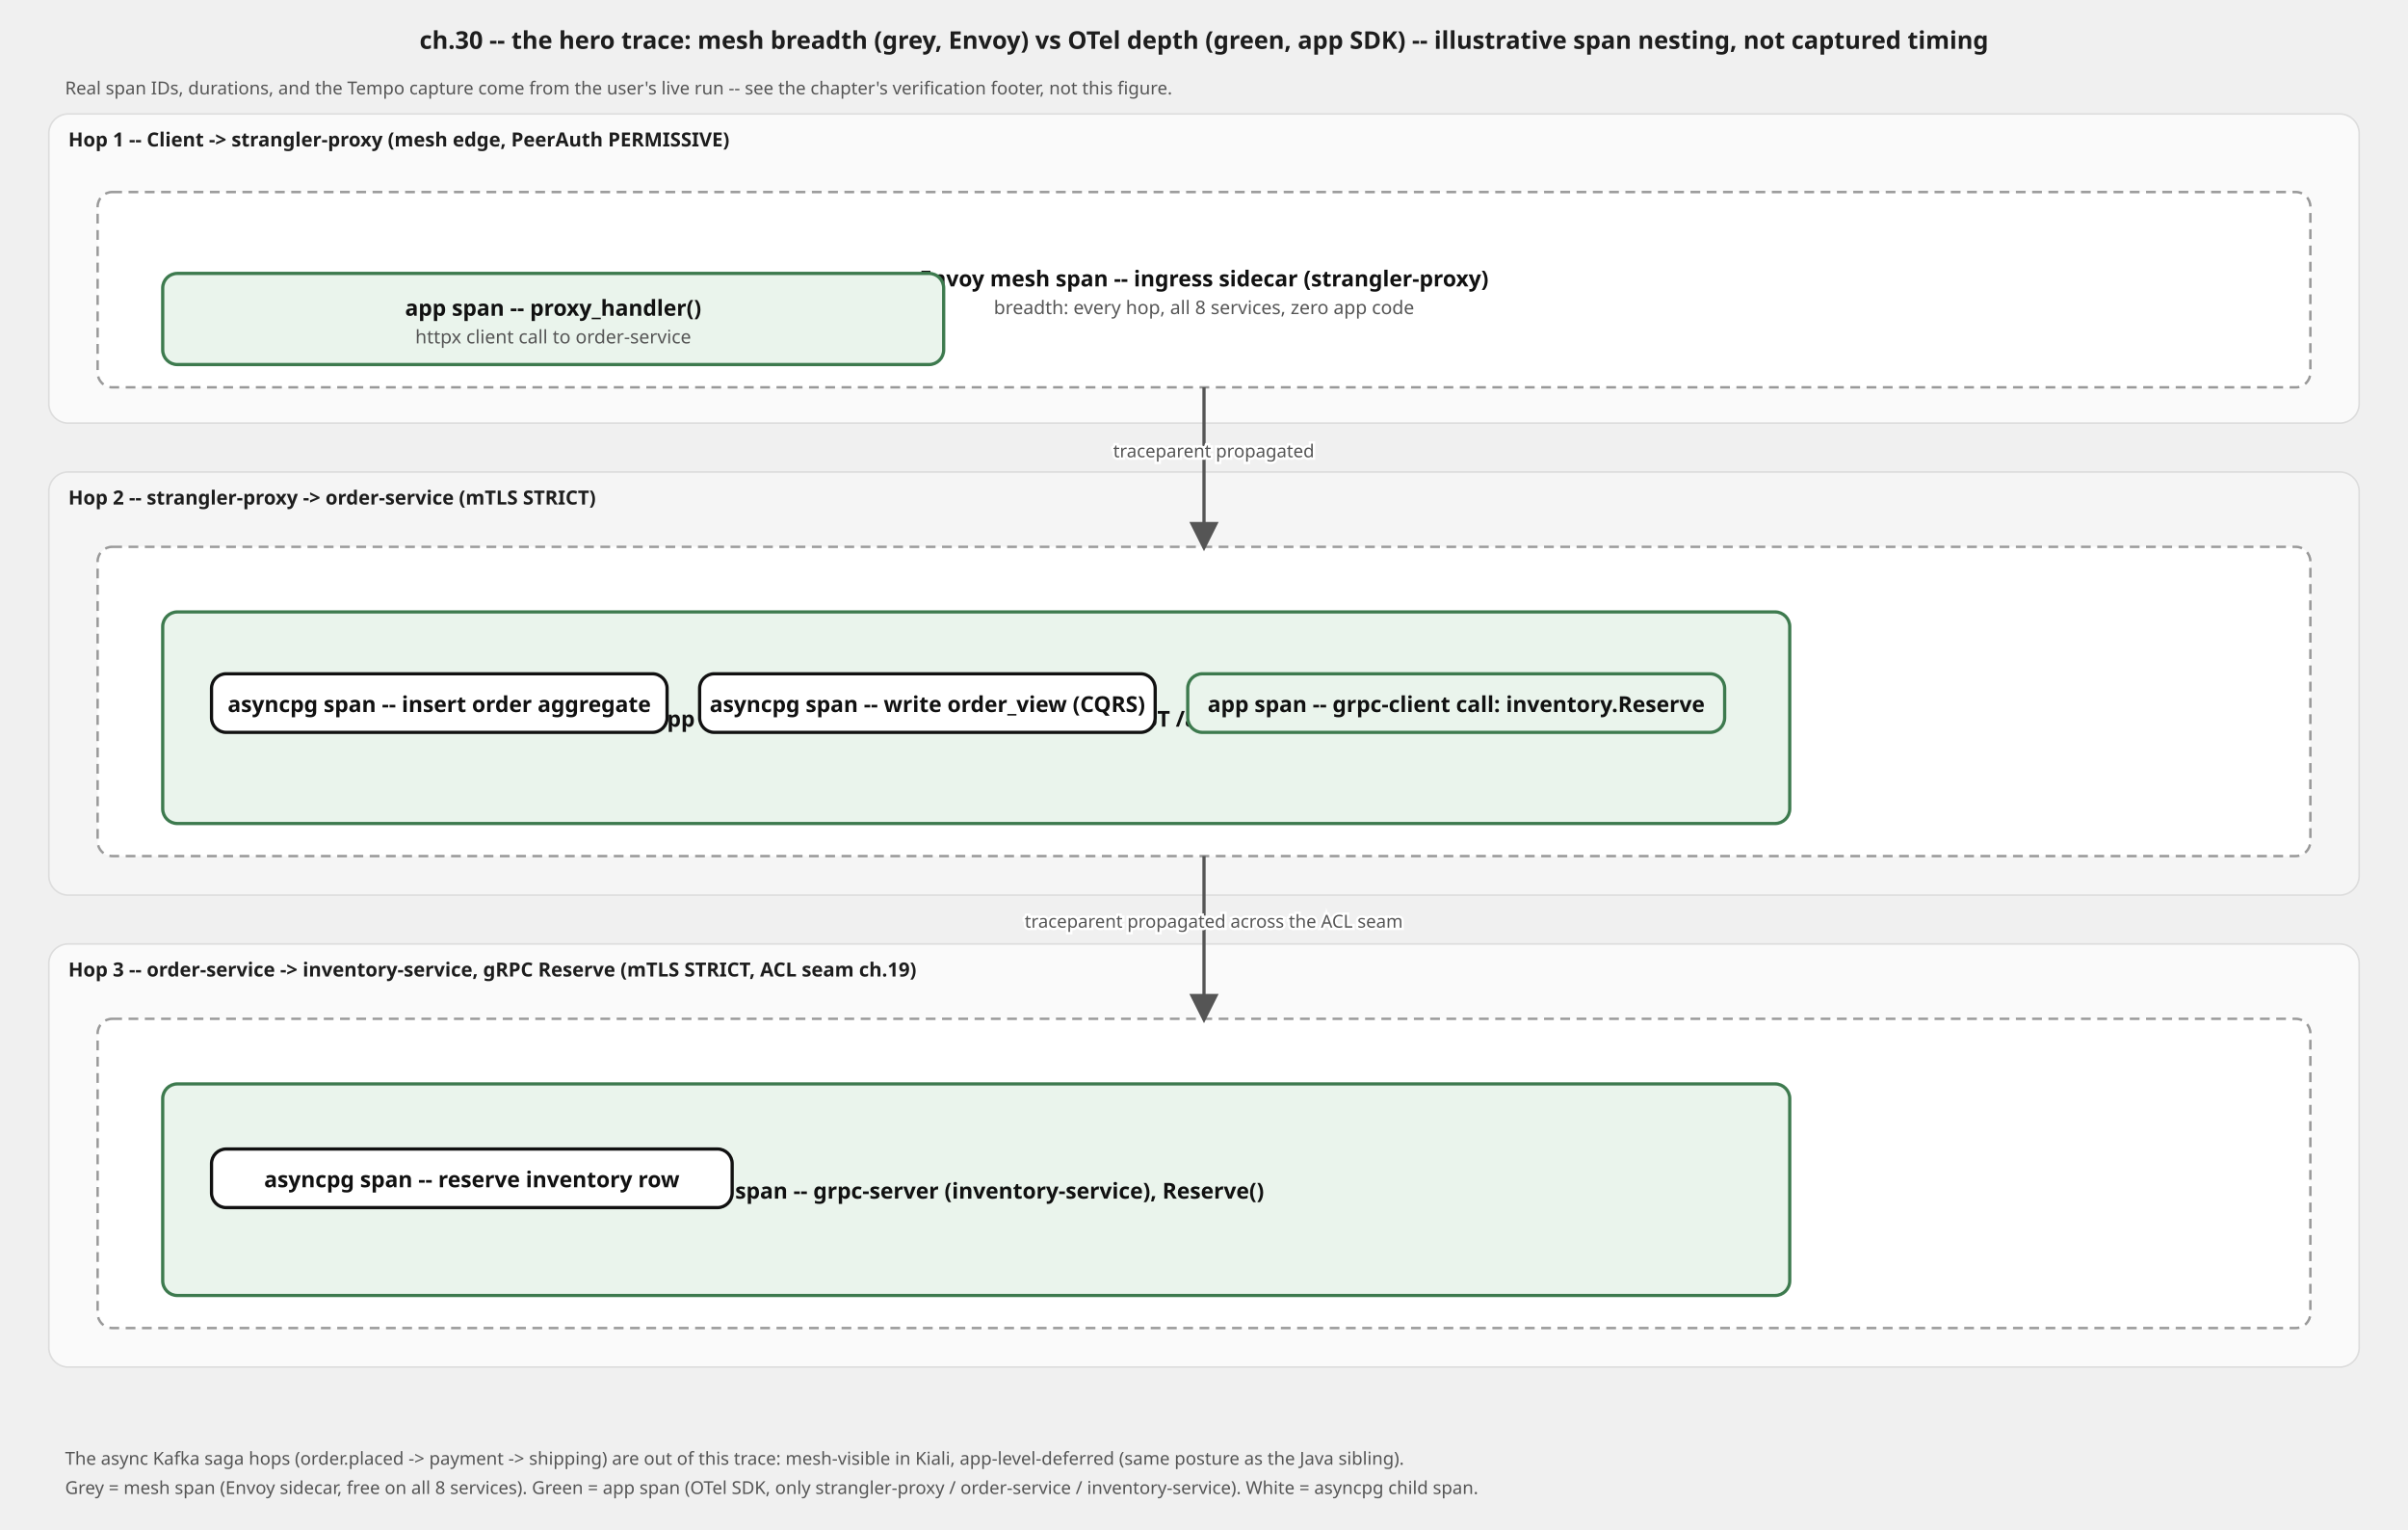
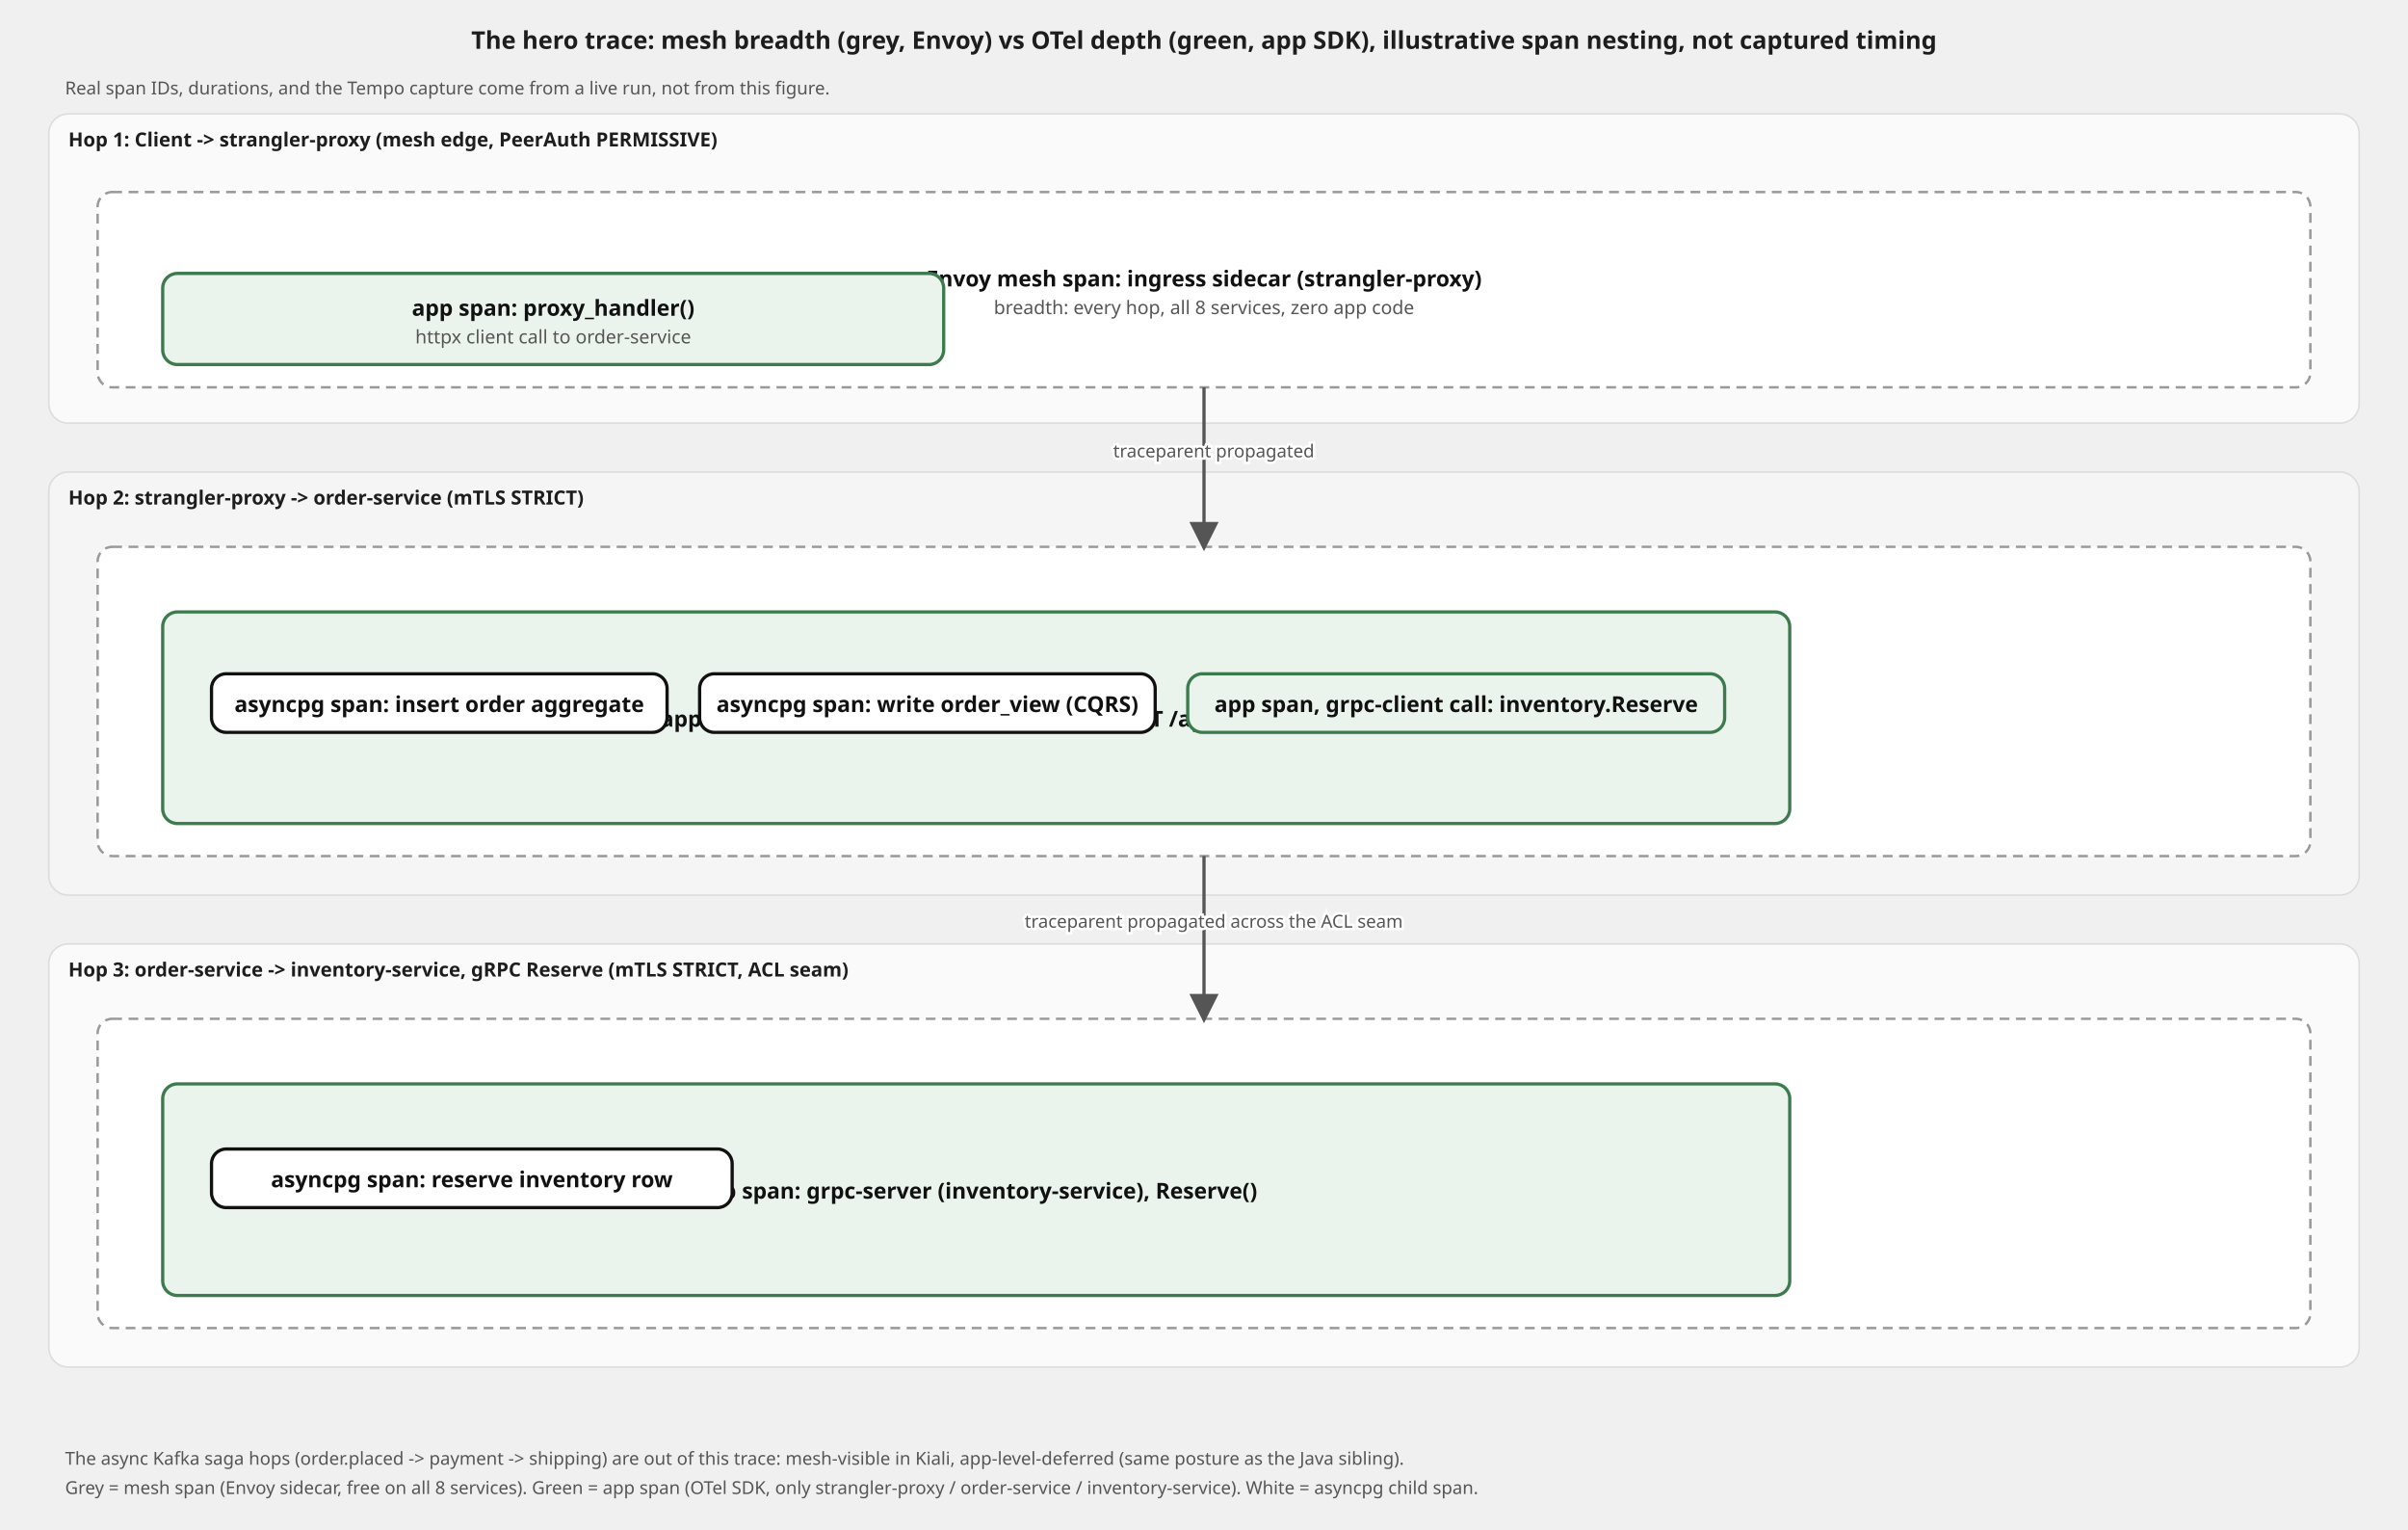
<svg xmlns="http://www.w3.org/2000/svg" viewBox="0 0 1480 940" font-family="'Red Hat Text', system-ui, sans-serif" role="img">
  <defs>
    <marker id="a" viewBox="0 0 10 10" refX="8.5" refY="5" markerWidth="9" markerHeight="9" orient="auto-start-reverse">
      <path d="M0,0 L10,5 L0,10 z" fill="#555" />
    </marker>
    <marker id="am" viewBox="0 0 10 10" refX="8.5" refY="5" markerWidth="9" markerHeight="9" orient="auto-start-reverse">
      <path d="M0,0 L10,5 L0,10 z" fill="#2f5f3d" />
    </marker>
  </defs>
  <rect x="30" y="70" width="1420" height="190" rx="12" fill="#fafafa" stroke="#ddd" />
-   <text x="42" y="90" font-size="12" font-weight="700" fill="#1d1d1d">Hop 1 -- Client -&gt; strangler-proxy (mesh edge, PeerAuth PERMISSIVE)</text>
+   <text x="42" y="90" font-size="12" font-weight="700" fill="#1d1d1d">Hop 1: Client -&gt; strangler-proxy (mesh edge, PeerAuth PERMISSIVE)</text>
  <rect x="30" y="290" width="1420" height="260" rx="12" fill="#f5f5f5" stroke="#ddd" />
-   <text x="42" y="310" font-size="12" font-weight="700" fill="#1d1d1d">Hop 2 -- strangler-proxy -&gt; order-service (mTLS STRICT)</text>
+   <text x="42" y="310" font-size="12" font-weight="700" fill="#1d1d1d">Hop 2: strangler-proxy -&gt; order-service (mTLS STRICT)</text>
  <rect x="30" y="580" width="1420" height="260" rx="12" fill="#fafafa" stroke="#ddd" />
-   <text x="42" y="600" font-size="12" font-weight="700" fill="#1d1d1d">Hop 3 -- order-service -&gt; inventory-service, gRPC Reserve (mTLS STRICT, ACL seam ch.19)</text>
+   <text x="42" y="600" font-size="12" font-weight="700" fill="#1d1d1d">Hop 3: order-service -&gt; inventory-service, gRPC Reserve (mTLS STRICT, ACL seam)</text>
  <rect x="60" y="118" width="1360" height="120" rx="9" fill="#ffffff" stroke="#999999" stroke-width="1.5" stroke-dasharray="6 4" />
-   <text x="740.0" y="176.0" font-size="13.5" font-weight="700" fill="#111111" text-anchor="middle">Envoy mesh span -- ingress sidecar (strangler-proxy)</text>
+   <text x="740.0" y="176.0" font-size="13.5" font-weight="700" fill="#111111" text-anchor="middle">Envoy mesh span: ingress sidecar (strangler-proxy)</text>
  <text x="740.0" y="193.0" font-size="11.5" fill="#555555" text-anchor="middle">breadth: every hop, all 8 services, zero app code</text>
  <rect x="100" y="168" width="480" height="56" rx="9" fill="#eaf4ec" stroke="#3d7a4e" stroke-width="2" />
-   <text x="340.0" y="194.0" font-size="13.5" font-weight="700" fill="#111111" text-anchor="middle">app span -- proxy_handler()</text>
+   <text x="340.0" y="194.0" font-size="13.5" font-weight="700" fill="#111111" text-anchor="middle">app span: proxy_handler()</text>
  <text x="340.0" y="211.0" font-size="11.5" fill="#555555" text-anchor="middle">httpx client call to order-service</text>
  <rect x="60" y="336" width="1360" height="190" rx="9" fill="#ffffff" stroke="#999999" stroke-width="1.5" stroke-dasharray="6 4" />
-   <text x="740.0" y="436.5" font-size="13.5" font-weight="700" fill="#111111" text-anchor="middle">Envoy mesh span -- strangler-proxy -&gt; order-service (client + server sidecar)</text>
+   <text x="740.0" y="436.5" font-size="13.5" font-weight="700" fill="#111111" text-anchor="middle">Envoy mesh span: strangler-proxy -&gt; order-service (client + server sidecar)</text>
  <rect x="100" y="376" width="1000" height="130" rx="9" fill="#eaf4ec" stroke="#3d7a4e" stroke-width="2" />
-   <text x="600.0" y="446.5" font-size="13.5" font-weight="700" fill="#111111" text-anchor="middle">app span -- FastAPI server (order-service), POST /api/orders</text>
+   <text x="600.0" y="446.5" font-size="13.5" font-weight="700" fill="#111111" text-anchor="middle">app span: FastAPI server (order-service), POST /api/orders</text>
  <rect x="130" y="414" width="280" height="36" rx="9" fill="#ffffff" stroke="#111111" stroke-width="2" />
-   <text x="270.0" y="437.5" font-size="13.5" font-weight="700" fill="#111111" text-anchor="middle">asyncpg span -- insert order aggregate</text>
+   <text x="270.0" y="437.5" font-size="13.5" font-weight="700" fill="#111111" text-anchor="middle">asyncpg span: insert order aggregate</text>
  <rect x="430" y="414" width="280" height="36" rx="9" fill="#ffffff" stroke="#111111" stroke-width="2" />
-   <text x="570.0" y="437.5" font-size="13.5" font-weight="700" fill="#111111" text-anchor="middle">asyncpg span -- write order_view (CQRS)</text>
+   <text x="570.0" y="437.5" font-size="13.5" font-weight="700" fill="#111111" text-anchor="middle">asyncpg span: write order_view (CQRS)</text>
  <rect x="730" y="414" width="330" height="36" rx="9" fill="#eaf4ec" stroke="#3d7a4e" stroke-width="2" />
-   <text x="895.0" y="437.5" font-size="13.5" font-weight="700" fill="#111111" text-anchor="middle">app span -- grpc-client call: inventory.Reserve</text>
+   <text x="895.0" y="437.5" font-size="13.5" font-weight="700" fill="#111111" text-anchor="middle">app span, grpc-client call: inventory.Reserve</text>
  <rect x="60" y="626" width="1360" height="190" rx="9" fill="#ffffff" stroke="#999999" stroke-width="1.5" stroke-dasharray="6 4" />
-   <text x="740.0" y="726.5" font-size="13.5" font-weight="700" fill="#111111" text-anchor="middle">Envoy mesh span -- order-service -&gt; inventory-service (gRPC)</text>
+   <text x="740.0" y="726.5" font-size="13.5" font-weight="700" fill="#111111" text-anchor="middle">Envoy mesh span: order-service -&gt; inventory-service (gRPC)</text>
  <rect x="100" y="666" width="1000" height="130" rx="9" fill="#eaf4ec" stroke="#3d7a4e" stroke-width="2" />
-   <text x="600.0" y="736.5" font-size="13.5" font-weight="700" fill="#111111" text-anchor="middle">app span -- grpc-server (inventory-service), Reserve()</text>
+   <text x="600.0" y="736.5" font-size="13.5" font-weight="700" fill="#111111" text-anchor="middle">app span: grpc-server (inventory-service), Reserve()</text>
  <rect x="130" y="706" width="320" height="36" rx="9" fill="#ffffff" stroke="#111111" stroke-width="2" />
-   <text x="290.0" y="729.5" font-size="13.5" font-weight="700" fill="#111111" text-anchor="middle">asyncpg span -- reserve inventory row</text>
+   <text x="290.0" y="729.5" font-size="13.5" font-weight="700" fill="#111111" text-anchor="middle">asyncpg span: reserve inventory row</text>
  <path d="M740.0,238.0 L740.0,336.0" fill="none" stroke="#555" stroke-width="2" marker-end="url(#a)" />
  <text x="746.0" y="281.0" font-size="11" fill="#ffffff" stroke="#ffffff" stroke-width="3" paint-order="stroke" text-anchor="middle">traceparent propagated</text>
  <text x="746.0" y="281.0" font-size="11" fill="#555" text-anchor="middle">traceparent propagated</text>
  <path d="M740.0,526.0 L740.0,626.0" fill="none" stroke="#555" stroke-width="2" marker-end="url(#a)" />
  <text x="746.0" y="570.0" font-size="11" fill="#ffffff" stroke="#ffffff" stroke-width="3" paint-order="stroke" text-anchor="middle">traceparent propagated across the ACL seam</text>
  <text x="746.0" y="570.0" font-size="11" fill="#555" text-anchor="middle">traceparent propagated across the ACL seam</text>
-   <text x="740.0" y="30" font-size="15" fill="#1d1d1d" text-anchor="middle" font-weight="700">ch.30 -- the hero trace: mesh breadth (grey, Envoy) vs OTel depth (green, app SDK) -- illustrative span nesting, not captured timing</text>
-   <text x="40" y="58" font-size="11" fill="#555555" text-anchor="start">Real span IDs, durations, and the Tempo capture come from the user's live run -- see the chapter's verification footer, not this figure.</text>
+   <text x="740.0" y="30" font-size="15" fill="#1d1d1d" text-anchor="middle" font-weight="700">The hero trace: mesh breadth (grey, Envoy) vs OTel depth (green, app SDK), illustrative span nesting, not captured timing</text>
+   <text x="40" y="58" font-size="11" fill="#555555" text-anchor="start">Real span IDs, durations, and the Tempo capture come from a live run, not from this figure.</text>
  <text x="40" y="900" font-size="11" fill="#555555" text-anchor="start">The async Kafka saga hops (order.placed -&gt; payment -&gt; shipping) are out of this trace: mesh-visible in Kiali, app-level-deferred (same posture as the Java sibling).</text>
  <text x="40" y="918" font-size="11" fill="#555555" text-anchor="start">Grey = mesh span (Envoy sidecar, free on all 8 services). Green = app span (OTel SDK, only strangler-proxy / order-service / inventory-service). White = asyncpg child span.</text>
</svg>
